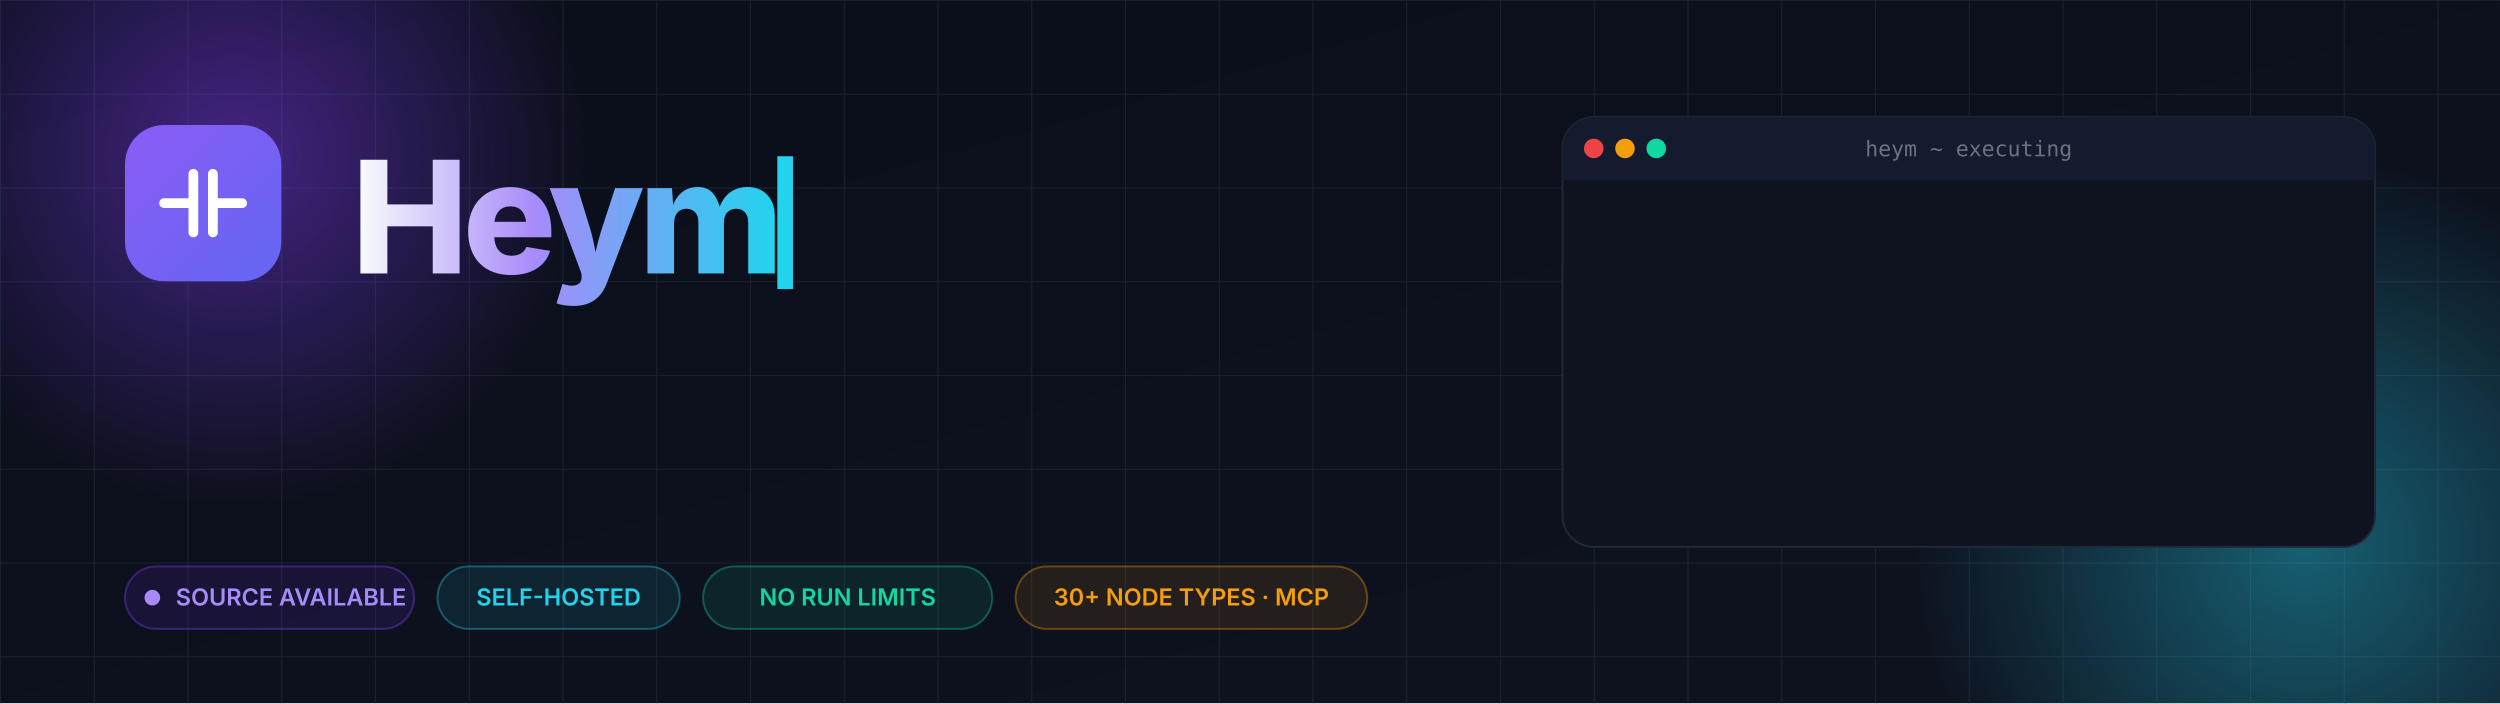
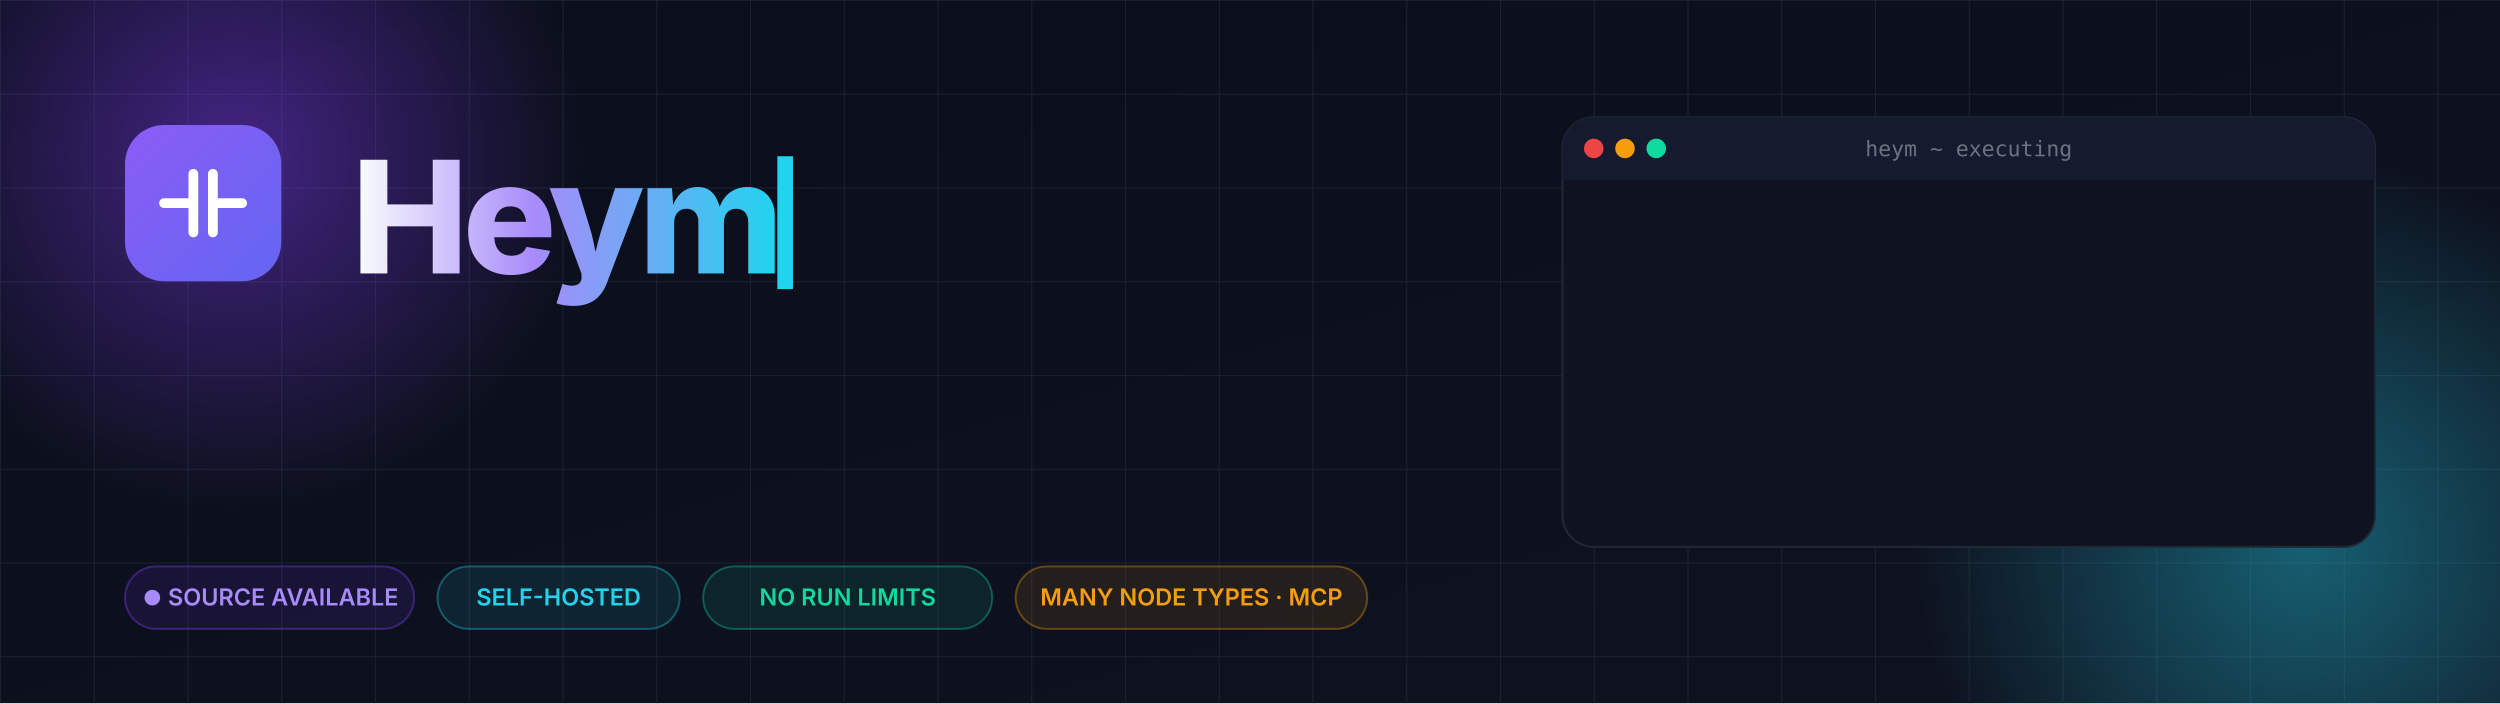
<svg xmlns="http://www.w3.org/2000/svg" viewBox="0 0 1280 360" width="1280" height="360" fill="none" font-family="Inter, system-ui, sans-serif">
  <defs>
    <style>
      .grid-stroke { stroke: #1F2937; opacity: 0.7; animation: gridFade 6s ease-in-out infinite; }
      .orb-a { animation: orbDriftA 8s ease-in-out infinite; transform-origin: 120px 80px; }
      .orb-b { animation: orbDriftB 9s ease-in-out infinite; transform-origin: 1180px 280px; }
      .caret { animation: blink 1s steps(2, start) infinite; }
      .bcaret { opacity: 0; animation: doneCaret 5s ease-in-out infinite, blink 1s steps(2, start) infinite; animation-delay: 2.5s, 0s; }
      .command-clip { width: 0; animation: commandReveal 5s steps(48, end) infinite; }
      .term-line { animation: terminalLine 5s ease-in-out infinite; }
      .l1 { animation-delay: 0.5s; }
      .l2 { animation-delay: 0.9s; }
      .l3 { animation-delay: 1.3s; }
      .l4 { animation-delay: 1.7s; }
      .l5 { animation-delay: 2.1s; }
      .l6 { animation-delay: 2.5s; }
      .live-dot { animation: livePulse 1.4s ease-in-out infinite; }
      @keyframes gridFade { 50% { opacity: 1; } }
      @keyframes orbDriftA { 50% { transform: translate(28px, 18px) scale(1.08); opacity: 0.85; } }
      @keyframes orbDriftB { 50% { transform: translate(-24px, -18px) scale(1.06); opacity: 0.9; } }
      @keyframes blink { 50% { opacity: 0; } }
      @keyframes commandReveal { 0%, 12%, 100% { width: 0; } 55%, 82% { width: 640px; } }
      @keyframes terminalLine { 0%, 18% { opacity: 0; transform: translateY(6px); } 28%, 78% { opacity: 1; transform: translateY(0); } 100% { opacity: 0; transform: translateY(-3px); } }
      @keyframes doneCaret { 0%, 18% { opacity: 0; } 28%, 78% { opacity: 1; } 100% { opacity: 0; } }
      @keyframes livePulse { 0%, 100% { opacity: 0.45; } 50% { opacity: 1; r: 6px; } }
    </style>
    <linearGradient id="hero-bg" x1="0" y1="0" x2="1" y2="1">
      <stop offset="0%" stop-color="#0A0E1A" />
      <stop offset="100%" stop-color="#0F1320" />
    </linearGradient>
    <linearGradient id="logo-grad" x1="0%" y1="0%" x2="100%" y2="100%">
      <stop offset="0%" stop-color="#8B5CF6" />
      <stop offset="100%" stop-color="#6366F1" />
    </linearGradient>
    <linearGradient id="hero-grad" x1="0" y1="0" x2="1" y2="0">
      <stop offset="0%" stop-color="#F8FAFC" />
      <stop offset="42%" stop-color="#A78BFA" />
      <stop offset="100%" stop-color="#22D3EE" />
    </linearGradient>
    <radialGradient id="hero-orb-a">
      <stop offset="0%" stop-color="#7C3AED" stop-opacity="0.5" />
      <stop offset="100%" stop-color="#7C3AED" stop-opacity="0" />
    </radialGradient>
    <radialGradient id="hero-orb-b">
      <stop offset="0%" stop-color="#22D3EE" stop-opacity="0.4" />
      <stop offset="100%" stop-color="#22D3EE" stop-opacity="0" />
    </radialGradient>
    <pattern id="hero-grid" width="48" height="48" patternUnits="userSpaceOnUse">
      <path d="M 48 0 L 0 0 0 48" fill="none" class="grid-stroke" stroke-width="1" />
    </pattern>
    <clipPath id="hero-command-clip">
      <rect class="command-clip" x="64" y="196" height="44" />
    </clipPath>
  </defs>
  <rect width="1280" height="360" fill="url(#hero-bg)" />
  <rect width="1280" height="360" fill="url(#hero-grid)" />
  <circle cx="120" cy="80" r="180" fill="url(#hero-orb-a)" class="orb-a" />
  <circle cx="1180" cy="280" r="200" fill="url(#hero-orb-b)" class="orb-b" />
  <g transform="translate(64, 64) scale(2.5)">
    <rect width="32" height="32" rx="8" fill="url(#logo-grad)" />
    <path d="M8 16h6M18 16h6M14 10v12M18 10v12" stroke="white" stroke-width="2" stroke-linecap="round" />
  </g>
  <text x="180" y="140" font-size="80" font-weight="800" fill="url(#hero-grad)" font-family="Inter, system-ui, sans-serif" letter-spacing="-3">Heym</text>
  <rect class="caret" x="398" y="80" width="8" height="68" fill="#22D3EE" />
  <g clip-path="url(#hero-command-clip)">
    <text x="64" y="220" font-family="'JetBrains Mono', ui-monospace, Menlo, monospace" font-size="18" fill="#9CA3AF">
      <tspan fill="#10D9A0">$</tspan> heym <tspan fill="#A78BFA">--visual</tspan>
      <tspan fill="#A78BFA">--ai-native</tspan>
      <tspan fill="#A78BFA">--self-hosted</tspan>
    </text>
  </g>
  <g transform="translate(800, 60)" font-family="'JetBrains Mono', ui-monospace, Menlo, monospace">
    <rect width="416" height="220" rx="16" fill="#0F1320" stroke="#1F2937" />
    <rect width="416" height="32" rx="16" fill="#151B2E" />
    <rect y="16" width="416" height="16" fill="#151B2E" />
    <circle cx="16" cy="16" r="5" fill="#EF4444" />
    <circle cx="32" cy="16" r="5" fill="#F59E0B" />
    <circle cx="48" cy="16" r="5" fill="#10D9A0" />
    <text x="208" y="20" text-anchor="middle" fill="#6B7280" font-size="11">heym ~ executing</text>
    <g font-size="13">
      <text x="20" y="60" class="term-line l1" fill="#9CA3AF" opacity="0">
        <tspan fill="#10D9A0">▸</tspan>
        <tspan fill="#22D3EE">agent.run</tspan>(<tspan fill="#A78BFA">"summarize"</tspan>)
      </text>
      <text x="20" y="84" class="term-line l2" fill="#6B7280" opacity="0">  → tools: web_search, mcp.notion</text>
      <text x="20" y="108" class="term-line l3" fill="#6B7280" opacity="0">  → memory: kg.heym/123</text>
      <text x="20" y="132" class="term-line l4" fill="#9CA3AF" opacity="0">
        <tspan fill="#10D9A0">▸</tspan>
        <tspan fill="#22D3EE">stream</tspan> ⏵ 184 tok/s
      </text>
      <text x="20" y="156" class="term-line l5" fill="#9CA3AF" opacity="0">
        <tspan fill="#10D9A0">▸</tspan>
        <tspan fill="#22D3EE">trace</tspan> ⏵ 4 spans · 1.8s
      </text>
      <text x="20" y="180" class="term-line l6" fill="#10D9A0" opacity="0">✓ done</text>
      <rect class="bcaret" x="76" y="170" width="8" height="14" fill="#10D9A0" />
    </g>
  </g>
  <g transform="translate(64, 290)">
    <g>
      <rect width="148" height="32" rx="16" fill="#7C3AED" fill-opacity="0.12" stroke="#7C3AED" stroke-opacity="0.4" />
      <circle cx="14" cy="16" r="4" fill="#A78BFA" class="live-dot" />
-       <text x="26" y="20" font-size="12" font-weight="600" fill="#A78BFA">SOURCE AVAILABLE</text>
+       <text x="22" y="20" font-size="12" font-weight="600" fill="#A78BFA">SOURCE AVAILABLE</text>
    </g>
    <g transform="translate(160, 0)">
      <rect width="124" height="32" rx="16" fill="#22D3EE" fill-opacity="0.1" stroke="#22D3EE" stroke-opacity="0.35" />
      <text x="62" y="20" text-anchor="middle" font-size="12" font-weight="600" fill="#22D3EE">SELF-HOSTED</text>
    </g>
    <g transform="translate(296, 0)">
      <rect width="148" height="32" rx="16" fill="#10D9A0" fill-opacity="0.1" stroke="#10D9A0" stroke-opacity="0.35" />
      <text x="74" y="20" text-anchor="middle" font-size="12" font-weight="600" fill="#10D9A0">NO RUN LIMITS</text>
    </g>
    <g transform="translate(456, 0)">
      <rect width="180" height="32" rx="16" fill="#F59E0B" fill-opacity="0.1" stroke="#F59E0B" stroke-opacity="0.35" />
-       <text x="90" y="20" text-anchor="middle" font-size="12" font-weight="600" fill="#F59E0B">30+ NODE TYPES · MCP</text>
+       <text x="90" y="20" text-anchor="middle" font-size="12" font-weight="600" fill="#F59E0B">MANY NODE TYPES · MCP</text>
    </g>
  </g>
</svg>
